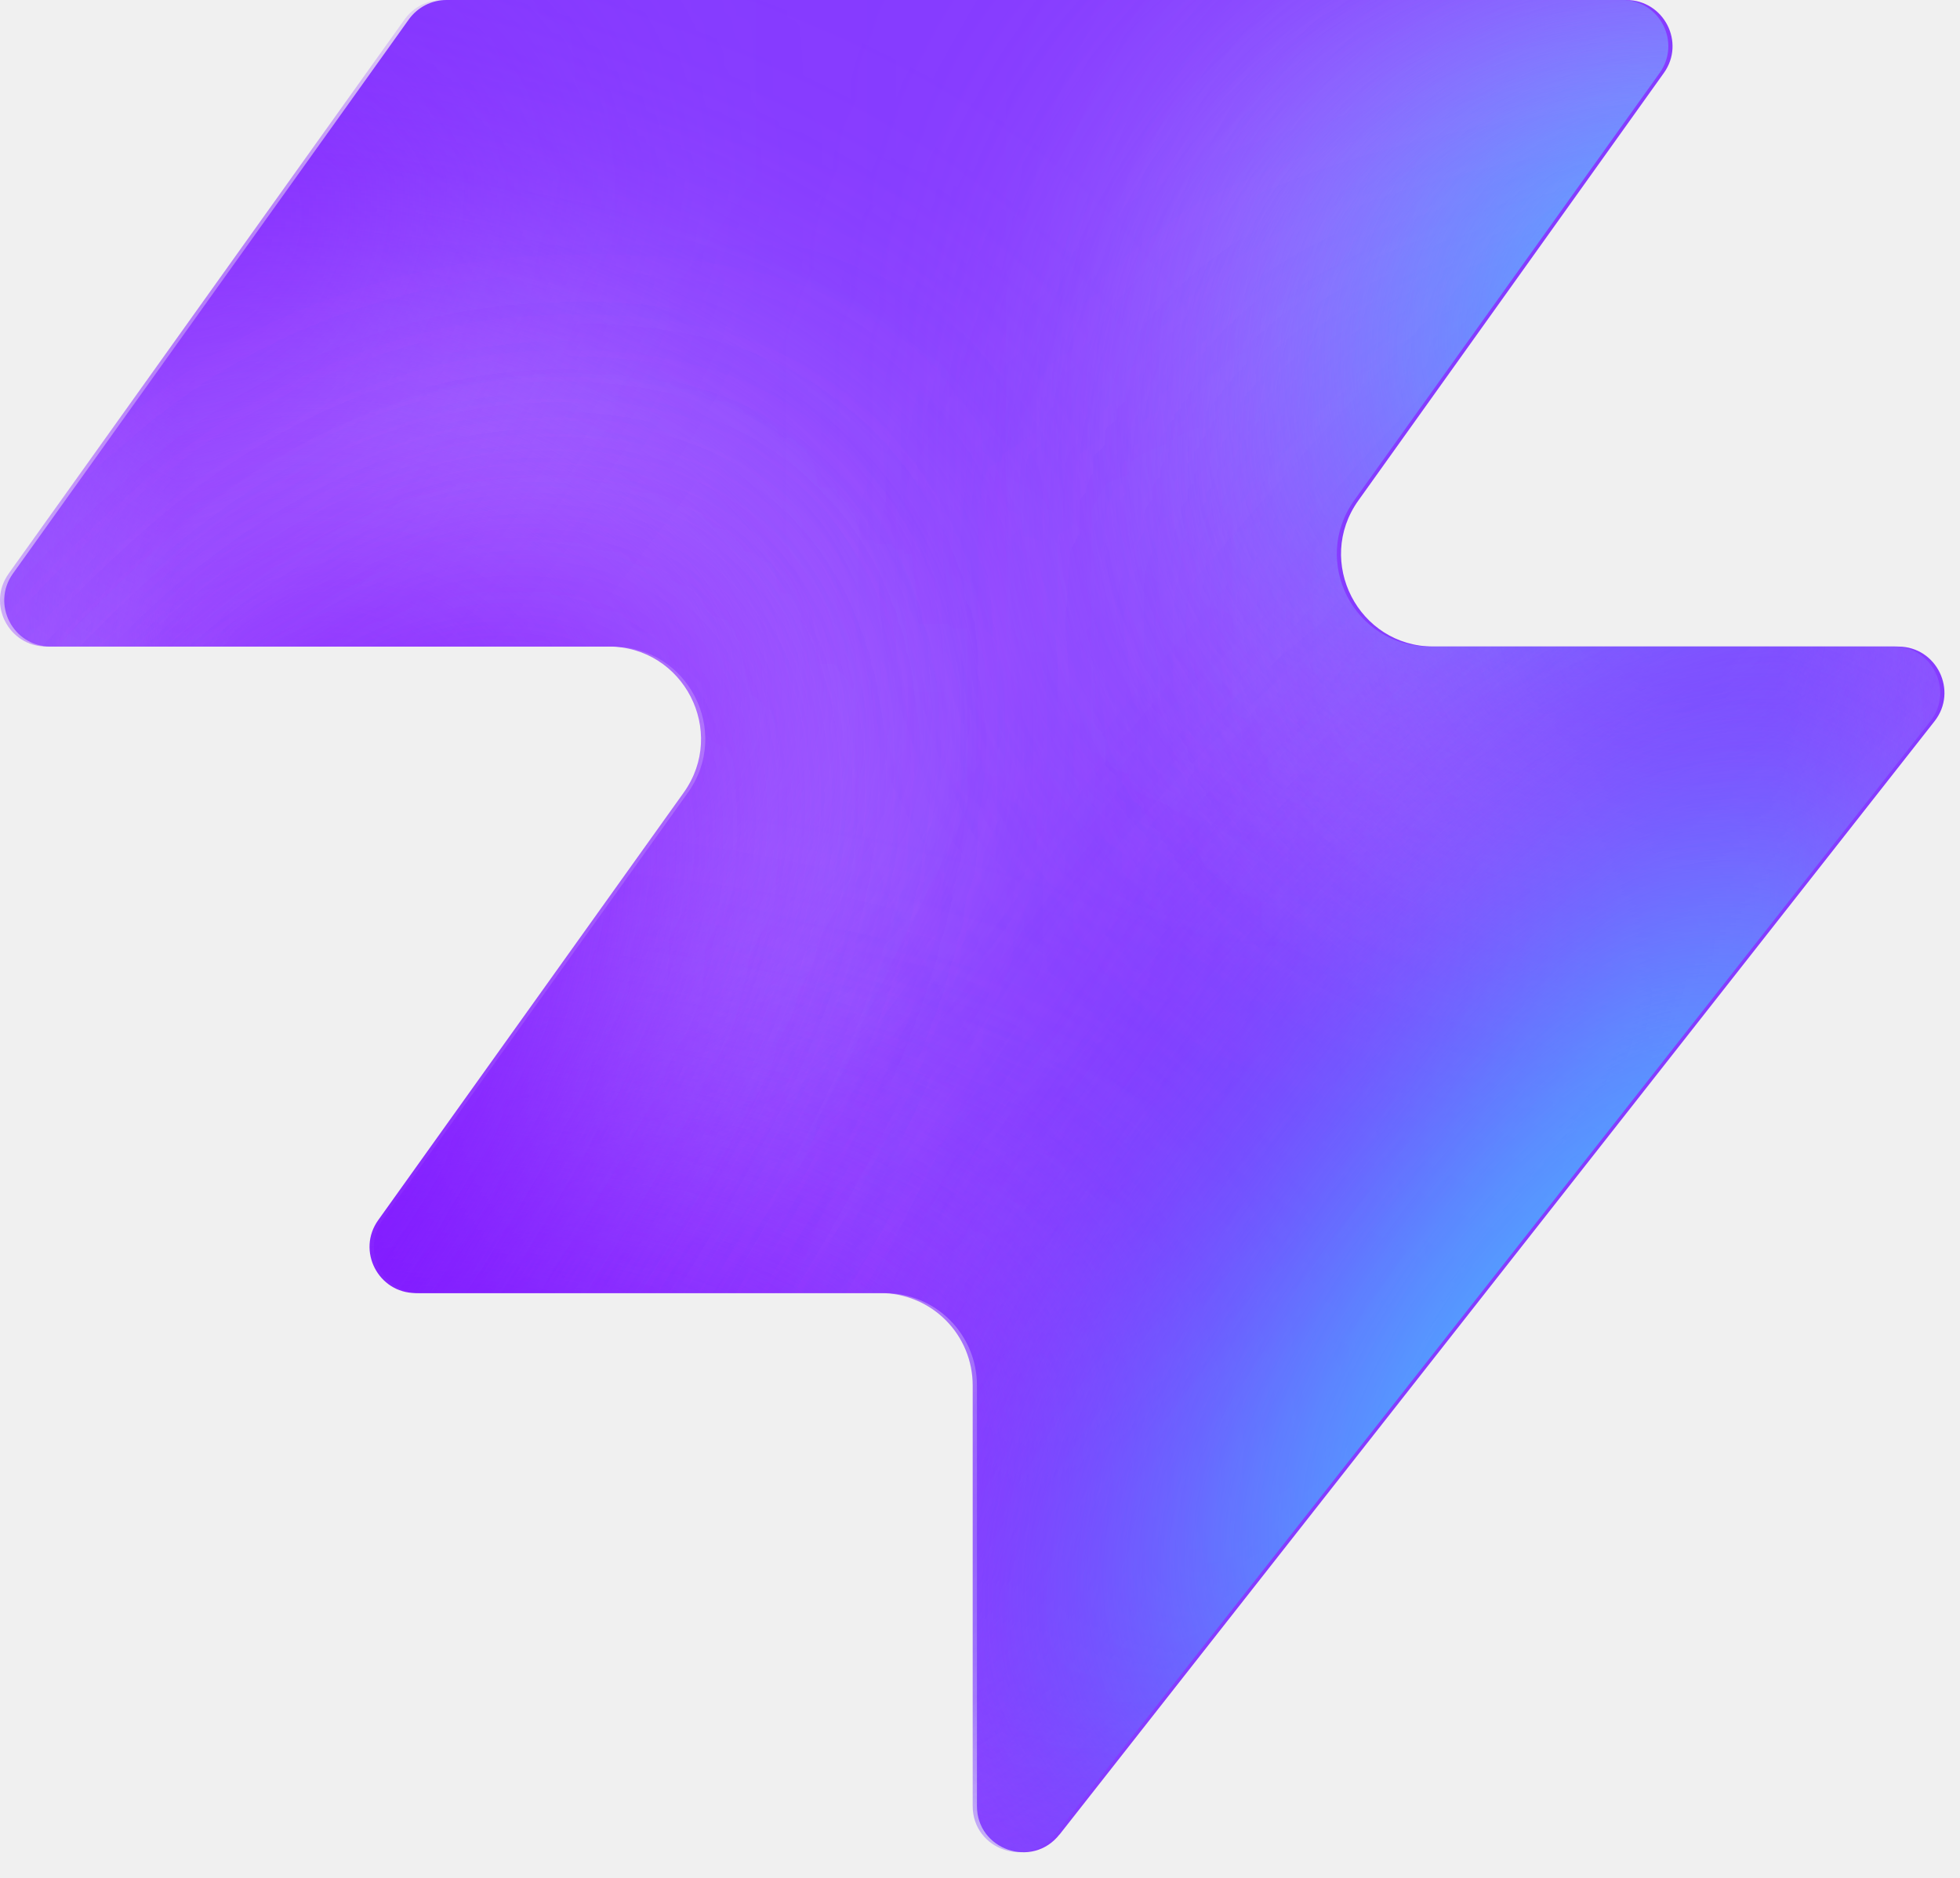
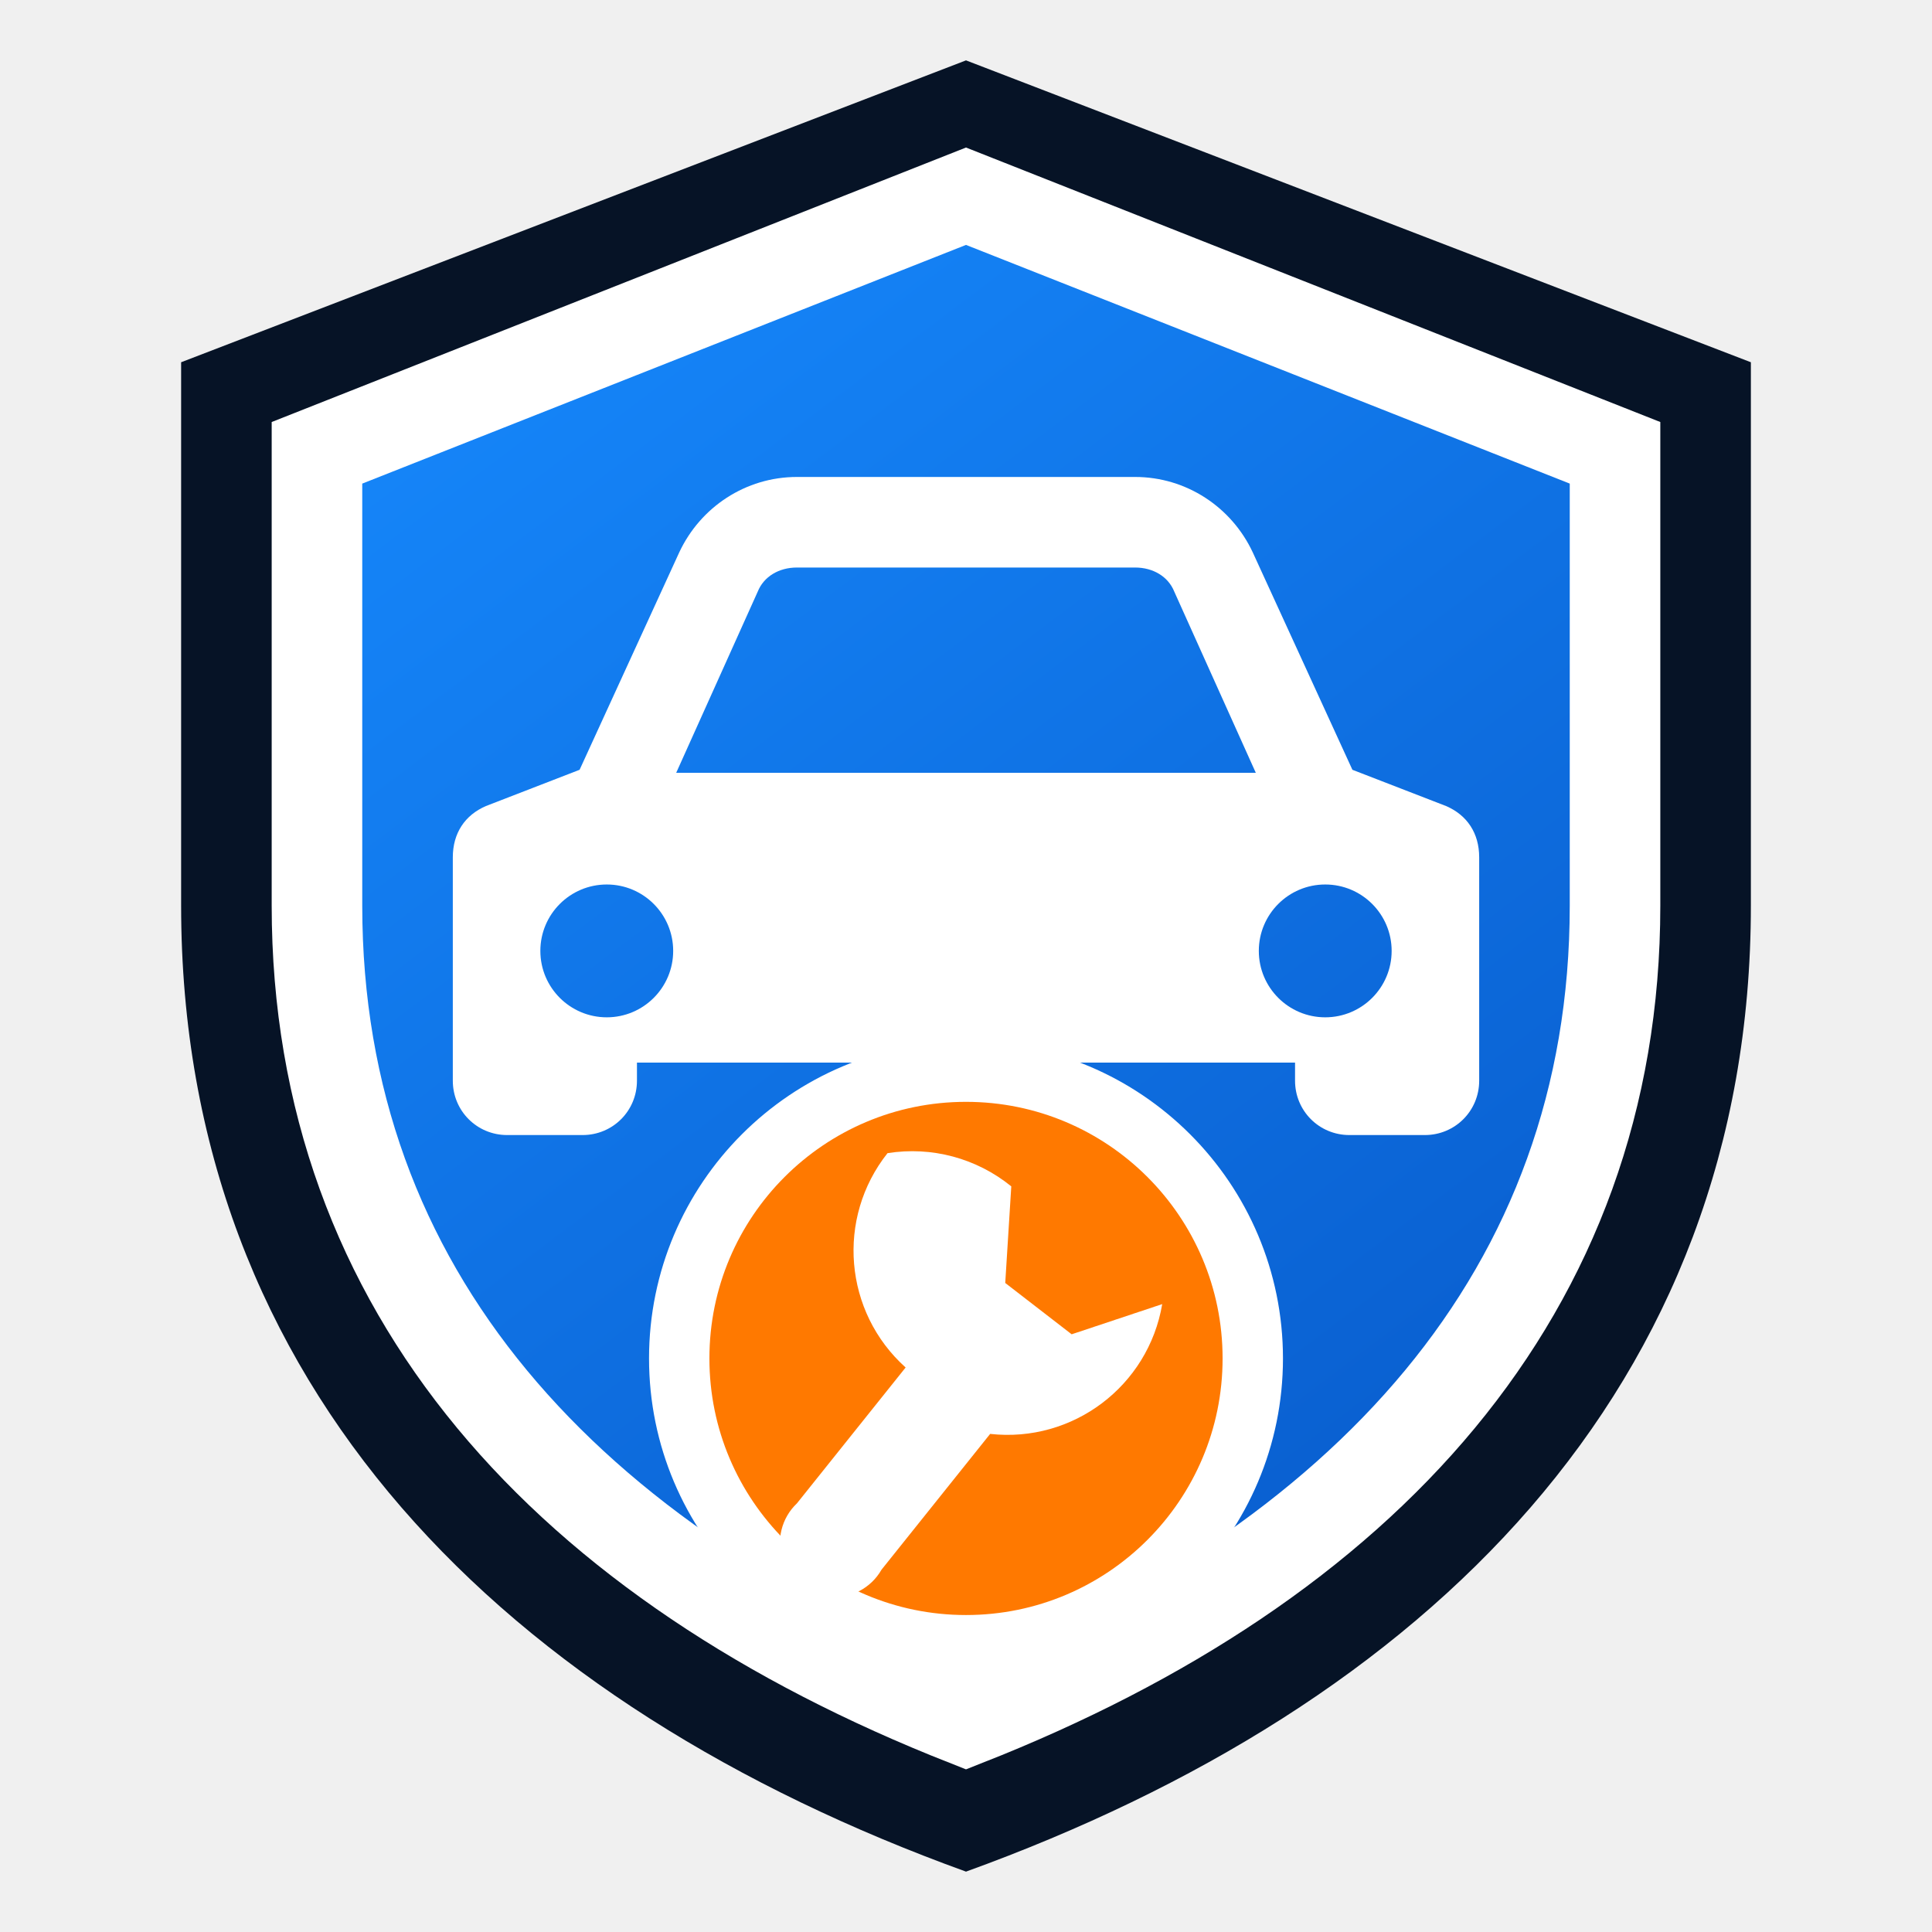
- <svg xmlns="http://www.w3.org/2000/svg" width="48" height="46" fill="none" viewBox="0 0 48 46">
-   <path fill="#863bff" d="M25.946 44.938c-.664.845-2.021.375-2.021-.698V33.937a2.26 2.26 0 0 0-2.262-2.262H10.287c-.92 0-1.456-1.04-.92-1.788l7.48-10.471c1.07-1.497 0-3.578-1.842-3.578H1.237c-.92 0-1.456-1.04-.92-1.788L10.013.474c.214-.297.556-.474.92-.474h28.894c.92 0 1.456 1.04.92 1.788l-7.48 10.471c-1.07 1.498 0 3.579 1.842 3.579h11.377c.943 0 1.473 1.088.89 1.83L25.947 44.94z" style="fill:#863bff;fill:color(display-p3 .525 .23 1);fill-opacity:1" />
-   <mask id="a" width="48" height="46" x="0" y="0" maskUnits="userSpaceOnUse" style="mask-type:alpha">
-     <path fill="#000" d="M25.842 44.938c-.664.844-2.021.375-2.021-.698V33.937a2.26 2.26 0 0 0-2.262-2.262H10.183c-.92 0-1.456-1.04-.92-1.788l7.48-10.471c1.07-1.498 0-3.579-1.842-3.579H1.133c-.92 0-1.456-1.04-.92-1.787L9.91.473c.214-.297.556-.474.92-.474h28.894c.92 0 1.456 1.04.92 1.788l-7.48 10.471c-1.07 1.498 0 3.578 1.842 3.578h11.377c.943 0 1.473 1.088.89 1.832L25.843 44.94z" style="fill:#000;fill-opacity:1" />
-   </mask>
-   <g mask="url(#a)">
-     <g filter="url(#b)">
-       <ellipse cx="5.508" cy="14.704" fill="#ede6ff" rx="5.508" ry="14.704" style="fill:#ede6ff;fill:color(display-p3 .927 .903 1);fill-opacity:1" transform="matrix(.00324 1 1 -.00324 -4.47 31.516)" />
-     </g>
-     <g filter="url(#c)">
-       <ellipse cx="10.399" cy="29.851" fill="#ede6ff" rx="10.399" ry="29.851" style="fill:#ede6ff;fill:color(display-p3 .927 .903 1);fill-opacity:1" transform="matrix(.00324 1 1 -.00324 -39.328 7.883)" />
-     </g>
-     <g filter="url(#d)">
-       <ellipse cx="5.508" cy="30.487" fill="#7e14ff" rx="5.508" ry="30.487" style="fill:#7e14ff;fill:color(display-p3 .492 .077 1);fill-opacity:1" transform="rotate(89.814 -25.913 -14.639)scale(1 -1)" />
-     </g>
-     <g filter="url(#e)">
-       <ellipse cx="5.508" cy="30.599" fill="#7e14ff" rx="5.508" ry="30.599" style="fill:#7e14ff;fill:color(display-p3 .492 .077 1);fill-opacity:1" transform="rotate(89.814 -32.644 -3.334)scale(1 -1)" />
-     </g>
-     <g filter="url(#f)">
-       <ellipse cx="5.508" cy="30.599" fill="#7e14ff" rx="5.508" ry="30.599" style="fill:#7e14ff;fill:color(display-p3 .492 .077 1);fill-opacity:1" transform="matrix(.00324 1 1 -.00324 -34.34 30.47)" />
-     </g>
-     <g filter="url(#g)">
-       <ellipse cx="14.072" cy="22.078" fill="#ede6ff" rx="14.072" ry="22.078" style="fill:#ede6ff;fill:color(display-p3 .927 .903 1);fill-opacity:1" transform="rotate(93.35 24.506 48.493)scale(-1 1)" />
-     </g>
-     <g filter="url(#h)">
-       <ellipse cx="3.47" cy="21.501" fill="#7e14ff" rx="3.47" ry="21.501" style="fill:#7e14ff;fill:color(display-p3 .492 .077 1);fill-opacity:1" transform="rotate(89.009 28.708 47.59)scale(-1 1)" />
-     </g>
-     <g filter="url(#i)">
-       <ellipse cx="3.47" cy="21.501" fill="#7e14ff" rx="3.47" ry="21.501" style="fill:#7e14ff;fill:color(display-p3 .492 .077 1);fill-opacity:1" transform="rotate(89.009 28.708 47.59)scale(-1 1)" />
-     </g>
-     <g filter="url(#j)">
-       <ellipse cx=".387" cy="8.972" fill="#7e14ff" rx="4.407" ry="29.108" style="fill:#7e14ff;fill:color(display-p3 .492 .077 1);fill-opacity:1" transform="rotate(39.51 .387 8.972)" />
-     </g>
-     <g filter="url(#k)">
-       <ellipse cx="47.523" cy="-6.092" fill="#7e14ff" rx="4.407" ry="29.108" style="fill:#7e14ff;fill:color(display-p3 .492 .077 1);fill-opacity:1" transform="rotate(37.892 47.523 -6.092)" />
-     </g>
-     <g filter="url(#l)">
-       <ellipse cx="41.412" cy="6.333" fill="#47bfff" rx="5.971" ry="9.665" style="fill:#47bfff;fill:color(display-p3 .28 .748 1);fill-opacity:1" transform="rotate(37.892 41.412 6.333)" />
-     </g>
-     <g filter="url(#m)">
-       <ellipse cx="-1.879" cy="38.332" fill="#7e14ff" rx="4.407" ry="29.108" style="fill:#7e14ff;fill:color(display-p3 .492 .077 1);fill-opacity:1" transform="rotate(37.892 -1.88 38.332)" />
-     </g>
-     <g filter="url(#n)">
-       <ellipse cx="-1.879" cy="38.332" fill="#7e14ff" rx="4.407" ry="29.108" style="fill:#7e14ff;fill:color(display-p3 .492 .077 1);fill-opacity:1" transform="rotate(37.892 -1.88 38.332)" />
-     </g>
-     <g filter="url(#o)">
-       <ellipse cx="35.651" cy="29.907" fill="#7e14ff" rx="4.407" ry="29.108" style="fill:#7e14ff;fill:color(display-p3 .492 .077 1);fill-opacity:1" transform="rotate(37.892 35.651 29.907)" />
-     </g>
-     <g filter="url(#p)">
-       <ellipse cx="38.418" cy="32.4" fill="#47bfff" rx="5.971" ry="15.297" style="fill:#47bfff;fill:color(display-p3 .28 .748 1);fill-opacity:1" transform="rotate(37.892 38.418 32.4)" />
-     </g>
-   </g>
+ <svg xmlns="http://www.w3.org/2000/svg" viewBox="0 0 64 64" role="img" aria-label="Vehicle Service Center logo">
  <defs>
-     <filter id="b" width="60.045" height="41.654" x="-19.77" y="16.149" color-interpolation-filters="sRGB" filterUnits="userSpaceOnUse">
-       <feFlood flood-opacity="0" result="BackgroundImageFix" />
-       <feBlend in="SourceGraphic" in2="BackgroundImageFix" result="shape" />
-       <feGaussianBlur result="effect1_foregroundBlur_2002_17158" stdDeviation="7.659" />
-     </filter>
-     <filter id="c" width="90.34" height="51.437" x="-54.613" y="-7.533" color-interpolation-filters="sRGB" filterUnits="userSpaceOnUse">
-       <feFlood flood-opacity="0" result="BackgroundImageFix" />
-       <feBlend in="SourceGraphic" in2="BackgroundImageFix" result="shape" />
-       <feGaussianBlur result="effect1_foregroundBlur_2002_17158" stdDeviation="7.659" />
-     </filter>
-     <filter id="d" width="79.355" height="29.4" x="-49.64" y="2.03" color-interpolation-filters="sRGB" filterUnits="userSpaceOnUse">
-       <feFlood flood-opacity="0" result="BackgroundImageFix" />
-       <feBlend in="SourceGraphic" in2="BackgroundImageFix" result="shape" />
-       <feGaussianBlur result="effect1_foregroundBlur_2002_17158" stdDeviation="4.596" />
-     </filter>
-     <filter id="e" width="79.579" height="29.4" x="-45.045" y="20.029" color-interpolation-filters="sRGB" filterUnits="userSpaceOnUse">
-       <feFlood flood-opacity="0" result="BackgroundImageFix" />
-       <feBlend in="SourceGraphic" in2="BackgroundImageFix" result="shape" />
-       <feGaussianBlur result="effect1_foregroundBlur_2002_17158" stdDeviation="4.596" />
-     </filter>
-     <filter id="f" width="79.579" height="29.4" x="-43.513" y="21.178" color-interpolation-filters="sRGB" filterUnits="userSpaceOnUse">
-       <feFlood flood-opacity="0" result="BackgroundImageFix" />
-       <feBlend in="SourceGraphic" in2="BackgroundImageFix" result="shape" />
-       <feGaussianBlur result="effect1_foregroundBlur_2002_17158" stdDeviation="4.596" />
-     </filter>
-     <filter id="g" width="74.749" height="58.852" x="15.756" y="-17.901" color-interpolation-filters="sRGB" filterUnits="userSpaceOnUse">
-       <feFlood flood-opacity="0" result="BackgroundImageFix" />
-       <feBlend in="SourceGraphic" in2="BackgroundImageFix" result="shape" />
-       <feGaussianBlur result="effect1_foregroundBlur_2002_17158" stdDeviation="7.659" />
-     </filter>
-     <filter id="h" width="61.377" height="25.362" x="23.548" y="2.284" color-interpolation-filters="sRGB" filterUnits="userSpaceOnUse">
-       <feFlood flood-opacity="0" result="BackgroundImageFix" />
-       <feBlend in="SourceGraphic" in2="BackgroundImageFix" result="shape" />
-       <feGaussianBlur result="effect1_foregroundBlur_2002_17158" stdDeviation="4.596" />
-     </filter>
-     <filter id="i" width="61.377" height="25.362" x="23.548" y="2.284" color-interpolation-filters="sRGB" filterUnits="userSpaceOnUse">
-       <feFlood flood-opacity="0" result="BackgroundImageFix" />
-       <feBlend in="SourceGraphic" in2="BackgroundImageFix" result="shape" />
-       <feGaussianBlur result="effect1_foregroundBlur_2002_17158" stdDeviation="4.596" />
-     </filter>
-     <filter id="j" width="56.045" height="63.649" x="-27.636" y="-22.853" color-interpolation-filters="sRGB" filterUnits="userSpaceOnUse">
-       <feFlood flood-opacity="0" result="BackgroundImageFix" />
-       <feBlend in="SourceGraphic" in2="BackgroundImageFix" result="shape" />
-       <feGaussianBlur result="effect1_foregroundBlur_2002_17158" stdDeviation="4.596" />
-     </filter>
-     <filter id="k" width="54.814" height="64.646" x="20.116" y="-38.415" color-interpolation-filters="sRGB" filterUnits="userSpaceOnUse">
-       <feFlood flood-opacity="0" result="BackgroundImageFix" />
-       <feBlend in="SourceGraphic" in2="BackgroundImageFix" result="shape" />
-       <feGaussianBlur result="effect1_foregroundBlur_2002_17158" stdDeviation="4.596" />
-     </filter>
-     <filter id="l" width="33.541" height="35.313" x="24.641" y="-11.323" color-interpolation-filters="sRGB" filterUnits="userSpaceOnUse">
-       <feFlood flood-opacity="0" result="BackgroundImageFix" />
-       <feBlend in="SourceGraphic" in2="BackgroundImageFix" result="shape" />
-       <feGaussianBlur result="effect1_foregroundBlur_2002_17158" stdDeviation="4.596" />
-     </filter>
-     <filter id="m" width="54.814" height="64.646" x="-29.286" y="6.009" color-interpolation-filters="sRGB" filterUnits="userSpaceOnUse">
-       <feFlood flood-opacity="0" result="BackgroundImageFix" />
-       <feBlend in="SourceGraphic" in2="BackgroundImageFix" result="shape" />
-       <feGaussianBlur result="effect1_foregroundBlur_2002_17158" stdDeviation="4.596" />
-     </filter>
-     <filter id="n" width="54.814" height="64.646" x="-29.286" y="6.009" color-interpolation-filters="sRGB" filterUnits="userSpaceOnUse">
-       <feFlood flood-opacity="0" result="BackgroundImageFix" />
-       <feBlend in="SourceGraphic" in2="BackgroundImageFix" result="shape" />
-       <feGaussianBlur result="effect1_foregroundBlur_2002_17158" stdDeviation="4.596" />
-     </filter>
-     <filter id="o" width="54.814" height="64.646" x="8.244" y="-2.416" color-interpolation-filters="sRGB" filterUnits="userSpaceOnUse">
-       <feFlood flood-opacity="0" result="BackgroundImageFix" />
-       <feBlend in="SourceGraphic" in2="BackgroundImageFix" result="shape" />
-       <feGaussianBlur result="effect1_foregroundBlur_2002_17158" stdDeviation="4.596" />
-     </filter>
-     <filter id="p" width="39.409" height="43.623" x="18.713" y="10.588" color-interpolation-filters="sRGB" filterUnits="userSpaceOnUse">
-       <feFlood flood-opacity="0" result="BackgroundImageFix" />
-       <feBlend in="SourceGraphic" in2="BackgroundImageFix" result="shape" />
-       <feGaussianBlur result="effect1_foregroundBlur_2002_17158" stdDeviation="4.596" />
-     </filter>
+     <linearGradient id="shield" x1="12" y1="5" x2="52" y2="58" gradientUnits="userSpaceOnUse">
+       <stop stop-color="#178bff" />
+       <stop offset="1" stop-color="#0757c7" />
+     </linearGradient>
  </defs>
+   <path fill="#061326" d="M32 2 58 12v18c0 16-10.8 26.5-26 32C16.8 56.5 6 46 6 30V12L32 2Z" />
+   <path fill="url(#shield)" stroke="#fff" stroke-width="3" d="M32 6.5 53.5 15v15c0 12.8-8.3 21.8-21.5 27-13.2-5.2-21.5-14.2-21.5-27V15L32 6.5Z" />
+   <path fill="#fff" d="m19.2 25.5 3.3-7.2c.7-1.5 2.2-2.5 3.9-2.5h11.2c1.7 0 3.2 1 3.9 2.5l3.3 7.2 3.1 1.2c.7.3 1.1.9 1.1 1.7v7.4c0 1-.8 1.8-1.8 1.8h-2.5c-1 0-1.8-.8-1.8-1.8v-.6H21.1v.6c0 1-.8 1.8-1.8 1.8h-2.5c-1 0-1.8-.8-1.8-1.8v-7.4c0-.8.4-1.4 1.1-1.7l3.1-1.2Zm5.9-5.9-2.7 6h19.2l-2.7-6c-.2-.5-.7-.8-1.3-.8H26.4c-.6 0-1.1.3-1.3.8Zm-5 9.7a2.2 2.2 0 1 0 0 4.4 2.2 2.2 0 0 0 0-4.4Zm23.8 0a2.2 2.2 0 1 0 0 4.4 2.2 2.2 0 0 0 0-4.4Z" />
+   <circle cx="32" cy="45" r="9.5" fill="#ff7900" stroke="#fff" stroke-width="2" />
+   <path fill="#fff" d="M29.4 38.2a5.2 5.2 0 0 0 .6 7.1l-3.6 4.5a1.8 1.8 0 1 0 2.8 2.2l3.6-4.5a5.2 5.2 0 0 0 5.7-4.3l-3 1-2.2-1.7.2-3.2a5.2 5.2 0 0 0-4.1-1.1Z" />
</svg>
